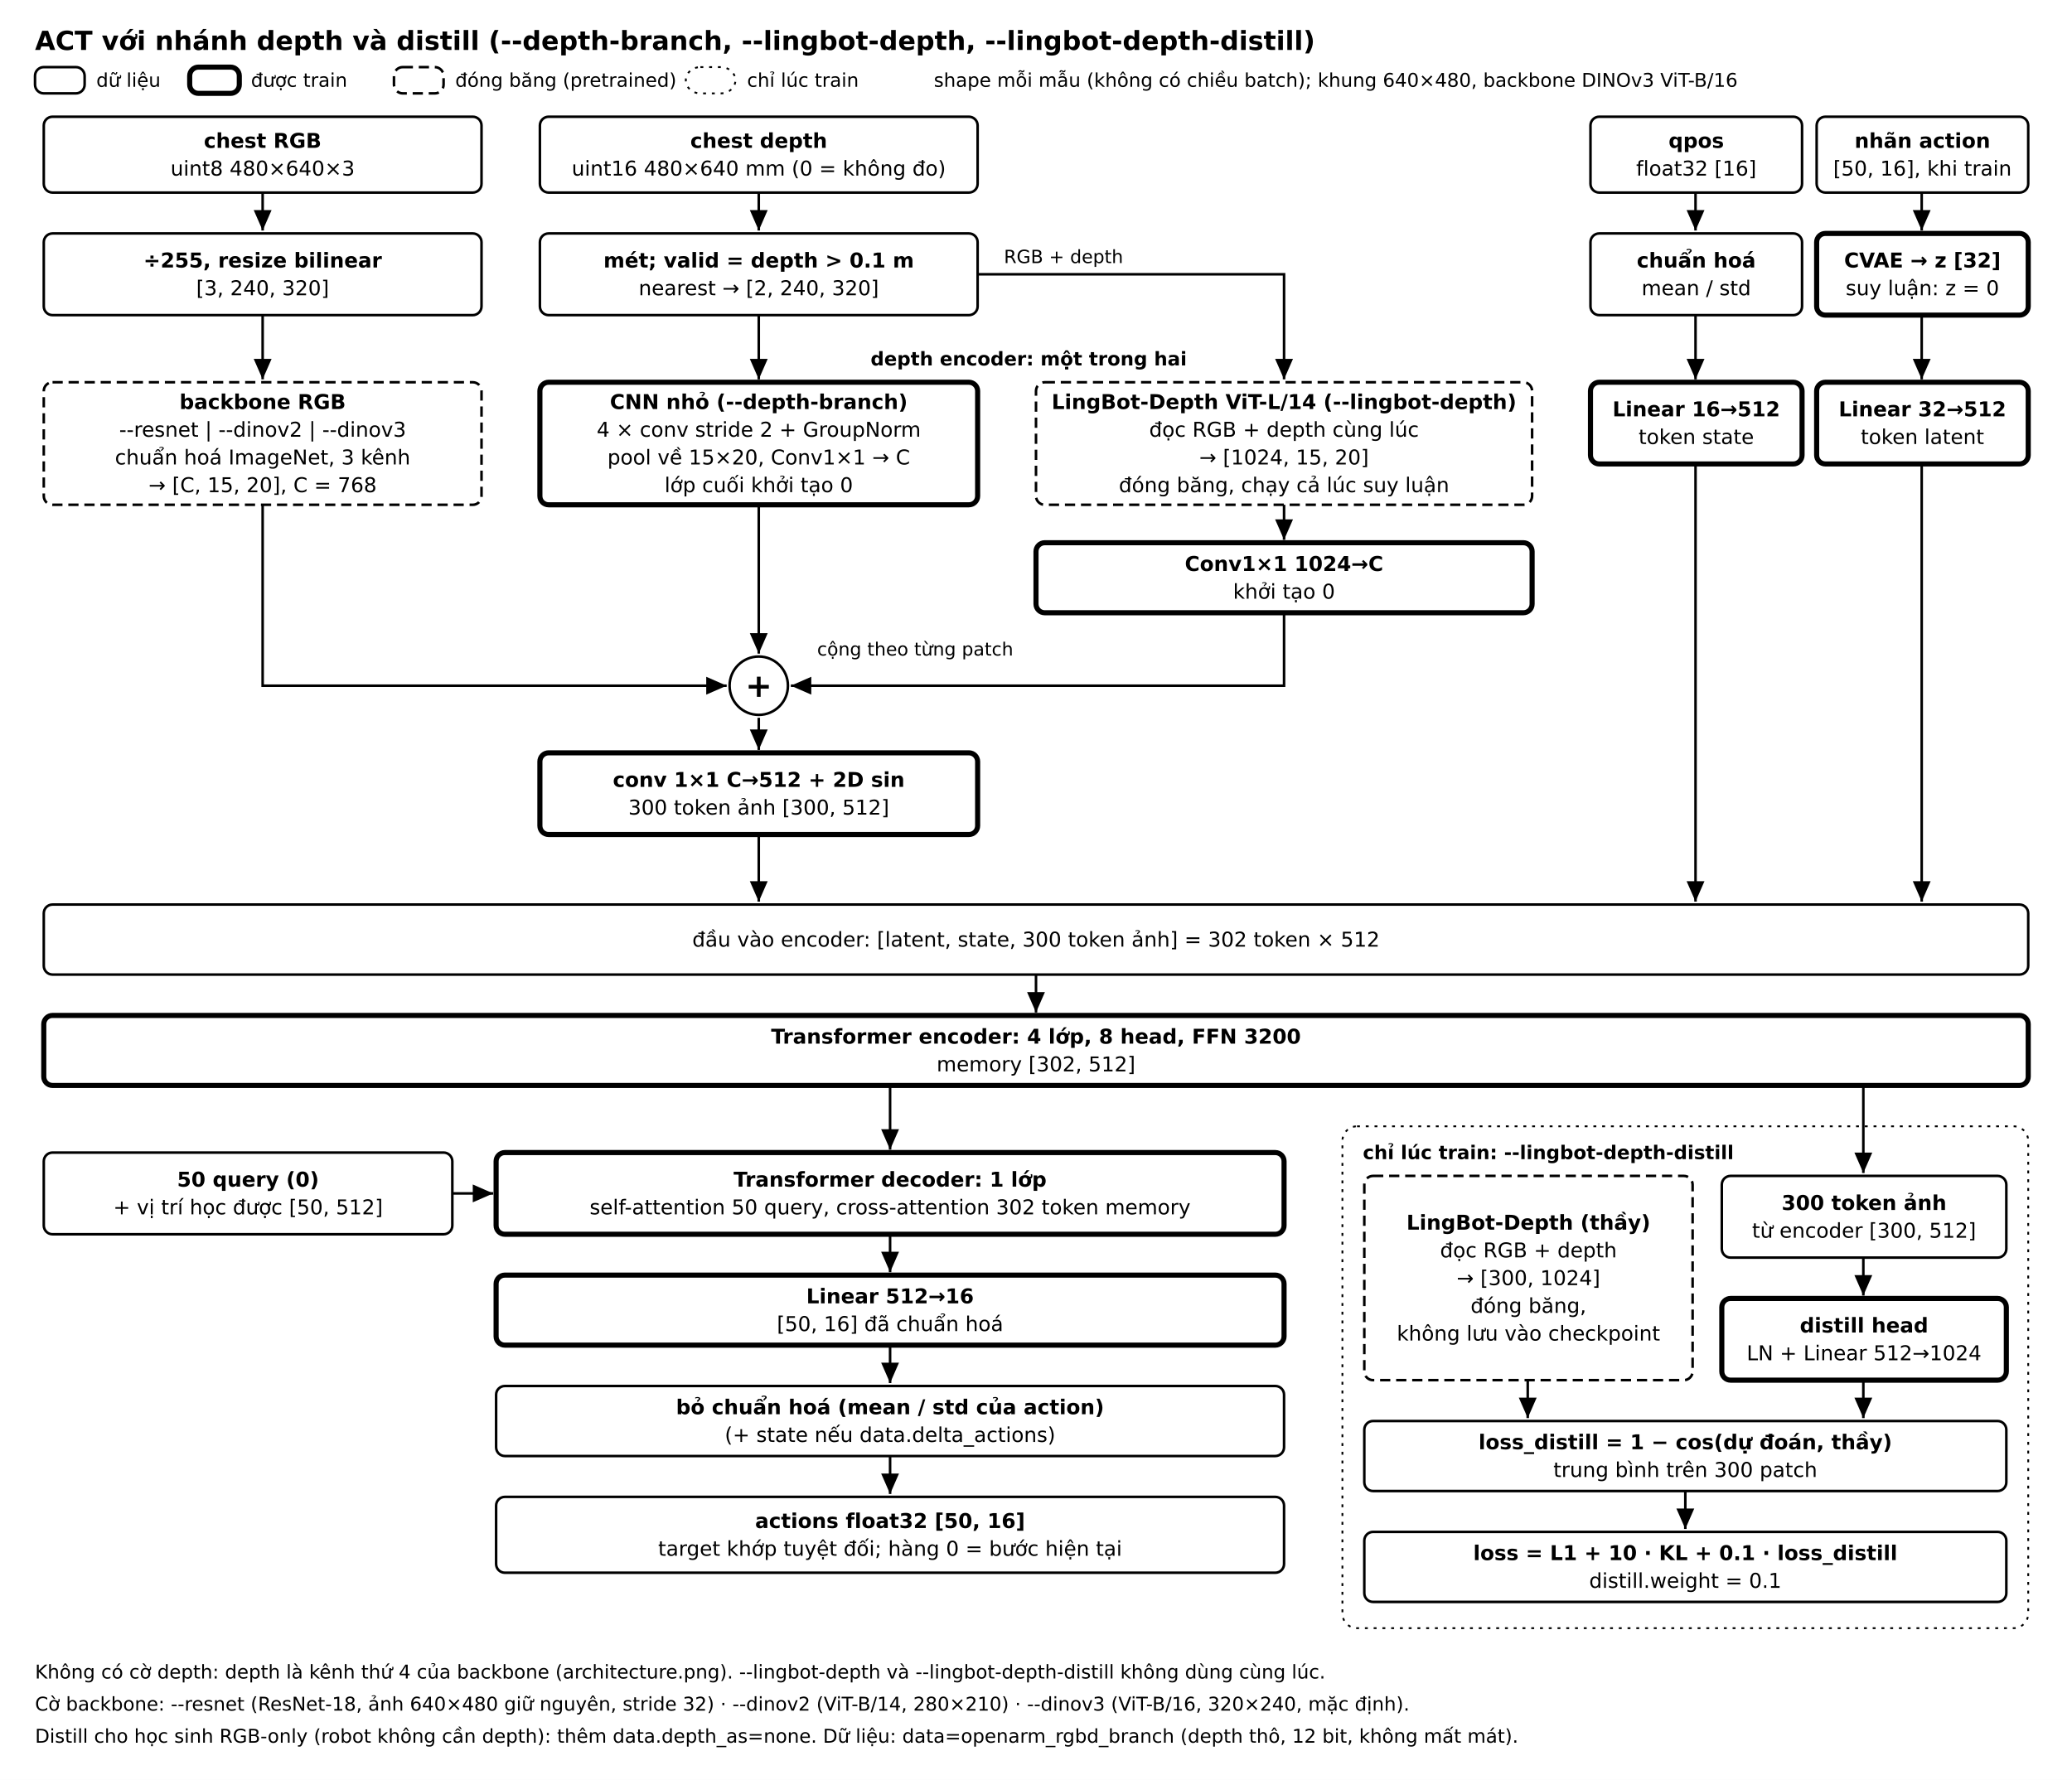
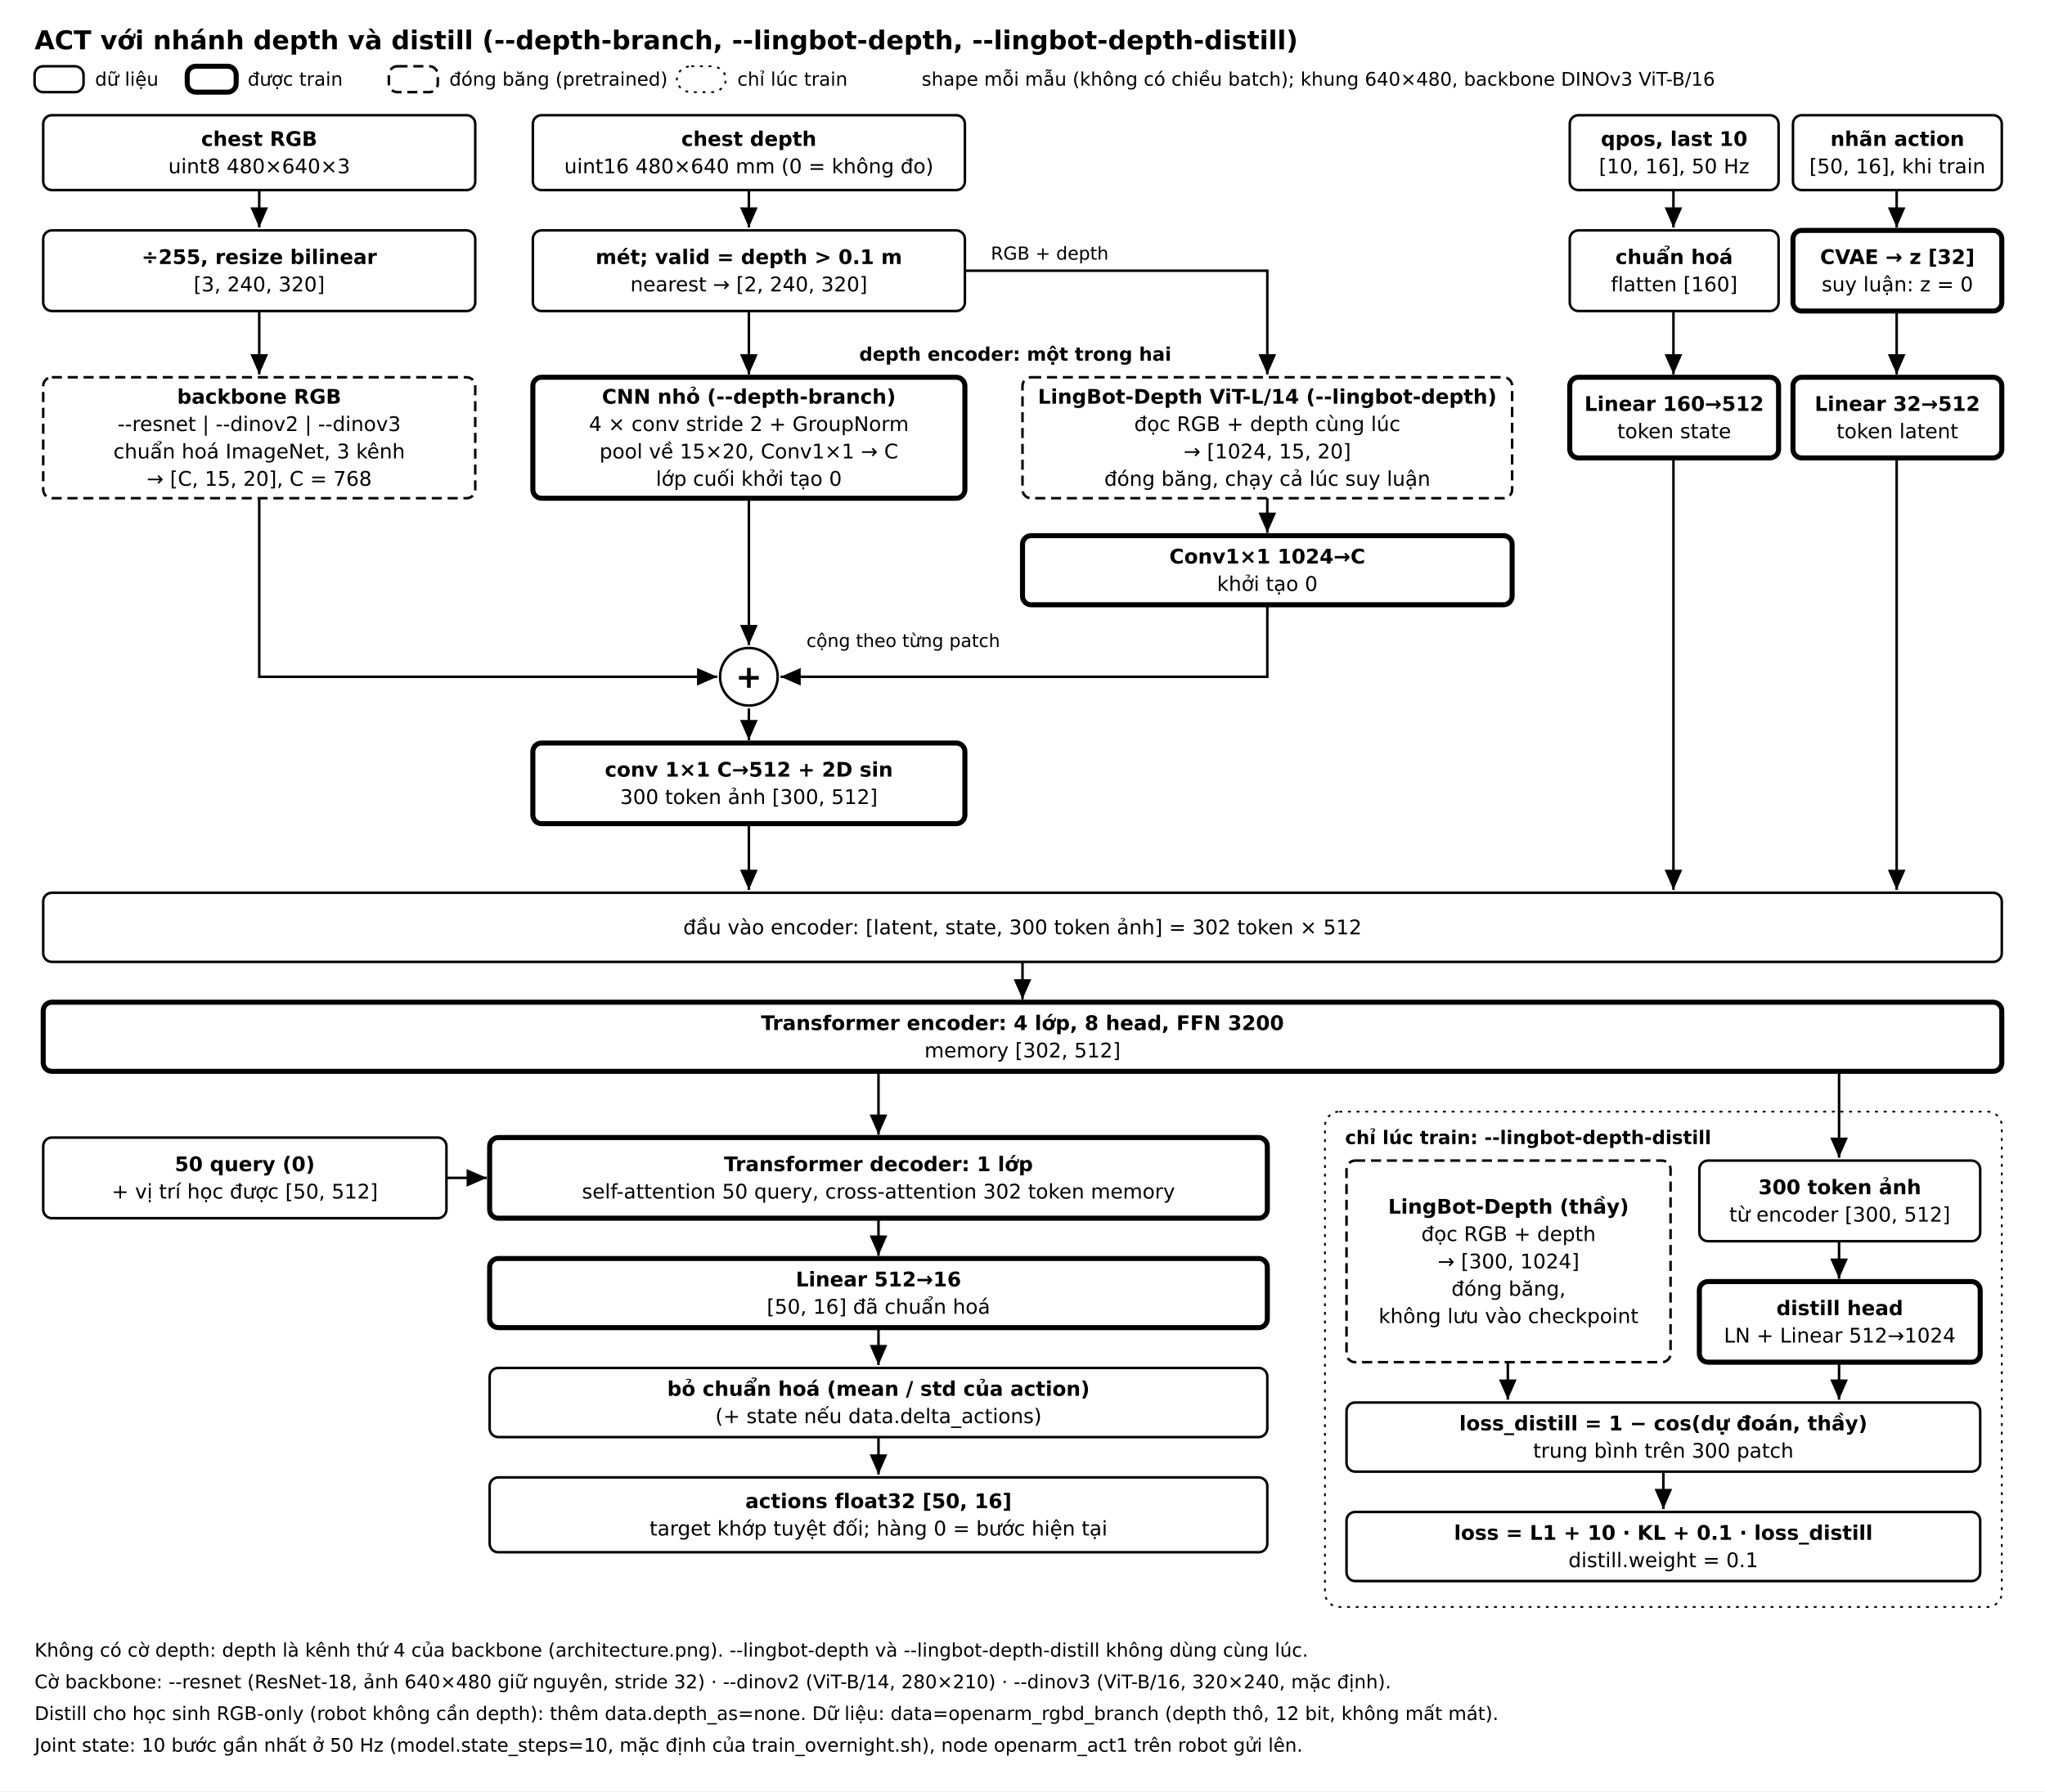
- <svg xmlns="http://www.w3.org/2000/svg" width="1420" height="1220" viewBox="0 0 1420 1220">
+ <svg xmlns="http://www.w3.org/2000/svg" width="1420" height="1244" viewBox="0 0 1420 1244">
  <defs>
    <marker id="a" markerWidth="9" markerHeight="9" refX="8" refY="4.5" orient="auto">
      <path d="M 0 1 L 8 4.5 L 0 8 Z" fill="#000" />
    </marker>
  </defs>
-   <rect x="0" y="0" width="1420" height="1220" fill="#fff" />
+   <rect x="0" y="0" width="1420" height="1244" fill="#fff" />
  <text x="24" y="28" font-family="DejaVu Sans, Helvetica, Arial, sans-serif" font-size="18" font-weight="700" fill="#000" text-anchor="start" dominant-baseline="central">ACT với nhánh depth và distill  (--depth-branch, --lingbot-depth, --lingbot-depth-distill)</text>
  <rect x="24" y="46" width="34" height="18" rx="6" fill="#fff" stroke="#000" stroke-width="1.75" />
  <text x="66" y="55" font-family="DejaVu Sans, Helvetica, Arial, sans-serif" font-size="13" font-weight="400" fill="#000" text-anchor="start" dominant-baseline="central">dữ liệu</text>
  <rect x="130" y="46" width="34" height="18" rx="6" fill="#fff" stroke="#000" stroke-width="3.5" />
  <text x="172" y="55" font-family="DejaVu Sans, Helvetica, Arial, sans-serif" font-size="13" font-weight="400" fill="#000" text-anchor="start" dominant-baseline="central">được train</text>
  <rect x="270" y="46" width="34" height="18" rx="6" fill="#fff" stroke="#000" stroke-width="1.75" stroke-dasharray="7 4" />
  <text x="312" y="55" font-family="DejaVu Sans, Helvetica, Arial, sans-serif" font-size="13" font-weight="400" fill="#000" text-anchor="start" dominant-baseline="central">đóng băng (pretrained)</text>
  <rect x="470" y="46" width="34" height="18" rx="10" fill="#fff" stroke="#000" stroke-width="1.25" stroke-dasharray="2 4" />
  <text x="484" y="64" font-family="DejaVu Sans, Helvetica, Arial, sans-serif" font-size="13" font-weight="700" fill="#000" text-anchor="start" dominant-baseline="central" />
  <text x="512" y="55" font-family="DejaVu Sans, Helvetica, Arial, sans-serif" font-size="13" font-weight="400" fill="#000" text-anchor="start" dominant-baseline="central">chỉ lúc train</text>
  <text x="640" y="55" font-family="DejaVu Sans, Helvetica, Arial, sans-serif" font-size="13" font-weight="400" fill="#000" text-anchor="start" dominant-baseline="central">shape mỗi mẫu (không có chiều batch); khung 640×480, backbone DINOv3 ViT-B/16</text>
  <rect x="30" y="80" width="300" height="52" rx="6" fill="#fff" stroke="#000" stroke-width="1.75" />
  <text x="180.0" y="96.5" font-family="DejaVu Sans, Helvetica, Arial, sans-serif" font-size="14" font-weight="700" fill="#000" text-anchor="middle" dominant-baseline="central">chest RGB</text>
  <text x="180.0" y="115.5" font-family="DejaVu Sans, Helvetica, Arial, sans-serif" font-size="14" font-weight="400" fill="#000" text-anchor="middle" dominant-baseline="central">uint8 480×640×3</text>
  <rect x="370" y="80" width="300" height="52" rx="6" fill="#fff" stroke="#000" stroke-width="1.75" />
  <text x="520.0" y="96.5" font-family="DejaVu Sans, Helvetica, Arial, sans-serif" font-size="14" font-weight="700" fill="#000" text-anchor="middle" dominant-baseline="central">chest depth</text>
  <text x="520.0" y="115.5" font-family="DejaVu Sans, Helvetica, Arial, sans-serif" font-size="14" font-weight="400" fill="#000" text-anchor="middle" dominant-baseline="central">uint16 480×640 mm (0 = không đo)</text>
  <rect x="1090" y="80" width="145" height="52" rx="6" fill="#fff" stroke="#000" stroke-width="1.75" />
-   <text x="1162.5" y="96.5" font-family="DejaVu Sans, Helvetica, Arial, sans-serif" font-size="14" font-weight="700" fill="#000" text-anchor="middle" dominant-baseline="central">qpos</text>
-   <text x="1162.5" y="115.5" font-family="DejaVu Sans, Helvetica, Arial, sans-serif" font-size="14" font-weight="400" fill="#000" text-anchor="middle" dominant-baseline="central">float32 [16]</text>
+   <text x="1162.5" y="96.5" font-family="DejaVu Sans, Helvetica, Arial, sans-serif" font-size="14" font-weight="700" fill="#000" text-anchor="middle" dominant-baseline="central">qpos, last 10</text>
+   <text x="1162.5" y="115.5" font-family="DejaVu Sans, Helvetica, Arial, sans-serif" font-size="14" font-weight="400" fill="#000" text-anchor="middle" dominant-baseline="central">[10, 16], 50 Hz</text>
  <rect x="1245" y="80" width="145" height="52" rx="6" fill="#fff" stroke="#000" stroke-width="1.75" />
  <text x="1317.5" y="96.5" font-family="DejaVu Sans, Helvetica, Arial, sans-serif" font-size="14" font-weight="700" fill="#000" text-anchor="middle" dominant-baseline="central">nhãn action</text>
  <text x="1317.5" y="115.5" font-family="DejaVu Sans, Helvetica, Arial, sans-serif" font-size="14" font-weight="400" fill="#000" text-anchor="middle" dominant-baseline="central">[50, 16], khi train</text>
  <rect x="30" y="160" width="300" height="56" rx="6" fill="#fff" stroke="#000" stroke-width="1.75" />
  <text x="180.0" y="178.5" font-family="DejaVu Sans, Helvetica, Arial, sans-serif" font-size="14" font-weight="700" fill="#000" text-anchor="middle" dominant-baseline="central">÷255, resize bilinear</text>
  <text x="180.0" y="197.5" font-family="DejaVu Sans, Helvetica, Arial, sans-serif" font-size="14" font-weight="400" fill="#000" text-anchor="middle" dominant-baseline="central">[3, 240, 320]</text>
  <rect x="370" y="160" width="300" height="56" rx="6" fill="#fff" stroke="#000" stroke-width="1.75" />
  <text x="520.0" y="178.5" font-family="DejaVu Sans, Helvetica, Arial, sans-serif" font-size="14" font-weight="700" fill="#000" text-anchor="middle" dominant-baseline="central">mét; valid = depth &gt; 0.1 m</text>
  <text x="520.0" y="197.5" font-family="DejaVu Sans, Helvetica, Arial, sans-serif" font-size="14" font-weight="400" fill="#000" text-anchor="middle" dominant-baseline="central">nearest → [2, 240, 320]</text>
  <rect x="1090" y="160" width="145" height="56" rx="6" fill="#fff" stroke="#000" stroke-width="1.75" />
  <text x="1162.5" y="178.5" font-family="DejaVu Sans, Helvetica, Arial, sans-serif" font-size="14" font-weight="700" fill="#000" text-anchor="middle" dominant-baseline="central">chuẩn hoá</text>
-   <text x="1162.5" y="197.5" font-family="DejaVu Sans, Helvetica, Arial, sans-serif" font-size="14" font-weight="400" fill="#000" text-anchor="middle" dominant-baseline="central">mean / std</text>
+   <text x="1162.5" y="197.5" font-family="DejaVu Sans, Helvetica, Arial, sans-serif" font-size="14" font-weight="400" fill="#000" text-anchor="middle" dominant-baseline="central">flatten [160]</text>
  <rect x="1245" y="160" width="145" height="56" rx="6" fill="#fff" stroke="#000" stroke-width="3.5" />
  <text x="1317.5" y="178.5" font-family="DejaVu Sans, Helvetica, Arial, sans-serif" font-size="14" font-weight="700" fill="#000" text-anchor="middle" dominant-baseline="central">CVAE → z [32]</text>
  <text x="1317.5" y="197.5" font-family="DejaVu Sans, Helvetica, Arial, sans-serif" font-size="14" font-weight="400" fill="#000" text-anchor="middle" dominant-baseline="central">suy luận: z = 0</text>
  <path d="M 180 132 L 180 158" fill="none" stroke="#000" stroke-width="1.75" marker-end="url(#a)" />
  <path d="M 520 132 L 520 158" fill="none" stroke="#000" stroke-width="1.75" marker-end="url(#a)" />
  <path d="M 1162 132 L 1162 158" fill="none" stroke="#000" stroke-width="1.75" marker-end="url(#a)" />
  <path d="M 1317 132 L 1317 158" fill="none" stroke="#000" stroke-width="1.75" marker-end="url(#a)" />
  <rect x="30" y="262" width="300" height="84" rx="6" fill="#fff" stroke="#000" stroke-width="1.75" stroke-dasharray="7 4" />
  <text x="180.0" y="275.5" font-family="DejaVu Sans, Helvetica, Arial, sans-serif" font-size="14" font-weight="700" fill="#000" text-anchor="middle" dominant-baseline="central">backbone RGB</text>
  <text x="180.0" y="294.5" font-family="DejaVu Sans, Helvetica, Arial, sans-serif" font-size="14" font-weight="400" fill="#000" text-anchor="middle" dominant-baseline="central">--resnet | --dinov2 | --dinov3</text>
  <text x="180.0" y="313.5" font-family="DejaVu Sans, Helvetica, Arial, sans-serif" font-size="14" font-weight="400" fill="#000" text-anchor="middle" dominant-baseline="central">chuẩn hoá ImageNet, 3 kênh</text>
  <text x="180.0" y="332.5" font-family="DejaVu Sans, Helvetica, Arial, sans-serif" font-size="14" font-weight="400" fill="#000" text-anchor="middle" dominant-baseline="central">→ [C, 15, 20], C = 768</text>
  <path d="M 180 216 L 180 260" fill="none" stroke="#000" stroke-width="1.75" marker-end="url(#a)" />
  <text x="705" y="246" font-family="DejaVu Sans, Helvetica, Arial, sans-serif" font-size="13" font-weight="700" fill="#000" text-anchor="middle" dominant-baseline="central">depth encoder: một trong hai</text>
  <rect x="370" y="262" width="300" height="84" rx="6" fill="#fff" stroke="#000" stroke-width="3.5" />
  <text x="520.0" y="275.5" font-family="DejaVu Sans, Helvetica, Arial, sans-serif" font-size="14" font-weight="700" fill="#000" text-anchor="middle" dominant-baseline="central">CNN nhỏ  (--depth-branch)</text>
  <text x="520.0" y="294.5" font-family="DejaVu Sans, Helvetica, Arial, sans-serif" font-size="14" font-weight="400" fill="#000" text-anchor="middle" dominant-baseline="central">4 × conv stride 2 + GroupNorm</text>
  <text x="520.0" y="313.5" font-family="DejaVu Sans, Helvetica, Arial, sans-serif" font-size="14" font-weight="400" fill="#000" text-anchor="middle" dominant-baseline="central">pool về 15×20, Conv1×1 → C</text>
  <text x="520.0" y="332.5" font-family="DejaVu Sans, Helvetica, Arial, sans-serif" font-size="14" font-weight="400" fill="#000" text-anchor="middle" dominant-baseline="central">lớp cuối khởi tạo 0</text>
  <path d="M 520 216 L 520 260" fill="none" stroke="#000" stroke-width="1.75" marker-end="url(#a)" />
  <rect x="710" y="262" width="340" height="84" rx="6" fill="#fff" stroke="#000" stroke-width="1.75" stroke-dasharray="7 4" />
  <text x="880.0" y="275.5" font-family="DejaVu Sans, Helvetica, Arial, sans-serif" font-size="14" font-weight="700" fill="#000" text-anchor="middle" dominant-baseline="central">LingBot-Depth ViT-L/14  (--lingbot-depth)</text>
  <text x="880.0" y="294.5" font-family="DejaVu Sans, Helvetica, Arial, sans-serif" font-size="14" font-weight="400" fill="#000" text-anchor="middle" dominant-baseline="central">đọc RGB + depth cùng lúc</text>
  <text x="880.0" y="313.5" font-family="DejaVu Sans, Helvetica, Arial, sans-serif" font-size="14" font-weight="400" fill="#000" text-anchor="middle" dominant-baseline="central">→ [1024, 15, 20]</text>
  <text x="880.0" y="332.5" font-family="DejaVu Sans, Helvetica, Arial, sans-serif" font-size="14" font-weight="400" fill="#000" text-anchor="middle" dominant-baseline="central">đóng băng, chạy cả lúc suy luận</text>
  <path d="M 670 188 L 880 188 L 880 260" fill="none" stroke="#000" stroke-width="1.75" marker-end="url(#a)" />
  <text x="688" y="176" font-family="DejaVu Sans, Helvetica, Arial, sans-serif" font-size="12.5" font-weight="400" fill="#000" text-anchor="start" dominant-baseline="central">RGB + depth</text>
  <rect x="710" y="372" width="340" height="48" rx="6" fill="#fff" stroke="#000" stroke-width="3.5" />
  <text x="880.0" y="386.5" font-family="DejaVu Sans, Helvetica, Arial, sans-serif" font-size="14" font-weight="700" fill="#000" text-anchor="middle" dominant-baseline="central">Conv1×1 1024→C</text>
  <text x="880.0" y="405.5" font-family="DejaVu Sans, Helvetica, Arial, sans-serif" font-size="14" font-weight="400" fill="#000" text-anchor="middle" dominant-baseline="central">khởi tạo 0</text>
  <path d="M 880 346 L 880 370" fill="none" stroke="#000" stroke-width="1.75" marker-end="url(#a)" />
  <circle cx="520" cy="470" r="20" fill="#fff" stroke="#000" stroke-width="1.75" />
  <text x="520" y="470" font-family="DejaVu Sans, Helvetica, Arial, sans-serif" font-size="22" font-weight="700" fill="#000" text-anchor="middle" dominant-baseline="central">+</text>
  <path d="M 180 346 L 180 470 L 498 470" fill="none" stroke="#000" stroke-width="1.75" marker-end="url(#a)" />
  <path d="M 520 346 L 520 448" fill="none" stroke="#000" stroke-width="1.75" marker-end="url(#a)" />
  <path d="M 880 420 L 880 470 L 542 470" fill="none" stroke="#000" stroke-width="1.75" marker-end="url(#a)" />
  <text x="560" y="445" font-family="DejaVu Sans, Helvetica, Arial, sans-serif" font-size="12.5" font-weight="400" fill="#000" text-anchor="start" dominant-baseline="central">cộng theo từng patch</text>
  <rect x="370" y="516" width="300" height="56" rx="6" fill="#fff" stroke="#000" stroke-width="3.5" />
  <text x="520.0" y="534.5" font-family="DejaVu Sans, Helvetica, Arial, sans-serif" font-size="14" font-weight="700" fill="#000" text-anchor="middle" dominant-baseline="central">conv 1×1 C→512 + 2D sin</text>
  <text x="520.0" y="553.5" font-family="DejaVu Sans, Helvetica, Arial, sans-serif" font-size="14" font-weight="400" fill="#000" text-anchor="middle" dominant-baseline="central">300 token ảnh [300, 512]</text>
  <path d="M 520 492 L 520 514" fill="none" stroke="#000" stroke-width="1.75" marker-end="url(#a)" />
  <rect x="1090" y="262" width="145" height="56" rx="6" fill="#fff" stroke="#000" stroke-width="3.5" />
-   <text x="1162.5" y="280.5" font-family="DejaVu Sans, Helvetica, Arial, sans-serif" font-size="14" font-weight="700" fill="#000" text-anchor="middle" dominant-baseline="central">Linear 16→512</text>
+   <text x="1162.5" y="280.5" font-family="DejaVu Sans, Helvetica, Arial, sans-serif" font-size="14" font-weight="700" fill="#000" text-anchor="middle" dominant-baseline="central">Linear 160→512</text>
  <text x="1162.5" y="299.5" font-family="DejaVu Sans, Helvetica, Arial, sans-serif" font-size="14" font-weight="400" fill="#000" text-anchor="middle" dominant-baseline="central">token state</text>
  <rect x="1245" y="262" width="145" height="56" rx="6" fill="#fff" stroke="#000" stroke-width="3.5" />
  <text x="1317.5" y="280.5" font-family="DejaVu Sans, Helvetica, Arial, sans-serif" font-size="14" font-weight="700" fill="#000" text-anchor="middle" dominant-baseline="central">Linear 32→512</text>
  <text x="1317.5" y="299.5" font-family="DejaVu Sans, Helvetica, Arial, sans-serif" font-size="14" font-weight="400" fill="#000" text-anchor="middle" dominant-baseline="central">token latent</text>
  <path d="M 1162 216 L 1162 260" fill="none" stroke="#000" stroke-width="1.75" marker-end="url(#a)" />
  <path d="M 1317 216 L 1317 260" fill="none" stroke="#000" stroke-width="1.75" marker-end="url(#a)" />
  <rect x="30" y="620" width="1360" height="48" rx="6" fill="#fff" stroke="#000" stroke-width="1.75" />
  <text x="710.0" y="644.0" font-family="DejaVu Sans, Helvetica, Arial, sans-serif" font-size="14" font-weight="400" fill="#000" text-anchor="middle" dominant-baseline="central">đầu vào encoder: [latent, state, 300 token ảnh] = 302 token × 512</text>
  <path d="M 520 572 L 520 618" fill="none" stroke="#000" stroke-width="1.75" marker-end="url(#a)" />
  <path d="M 1162 318 L 1162 618" fill="none" stroke="#000" stroke-width="1.75" marker-end="url(#a)" />
  <path d="M 1317 318 L 1317 618" fill="none" stroke="#000" stroke-width="1.75" marker-end="url(#a)" />
  <rect x="30" y="696" width="1360" height="48" rx="6" fill="#fff" stroke="#000" stroke-width="3.5" />
  <text x="710.0" y="710.5" font-family="DejaVu Sans, Helvetica, Arial, sans-serif" font-size="14" font-weight="700" fill="#000" text-anchor="middle" dominant-baseline="central">Transformer encoder: 4 lớp, 8 head, FFN 3200</text>
  <text x="710.0" y="729.5" font-family="DejaVu Sans, Helvetica, Arial, sans-serif" font-size="14" font-weight="400" fill="#000" text-anchor="middle" dominant-baseline="central">memory [302, 512]</text>
  <path d="M 710 668 L 710 694" fill="none" stroke="#000" stroke-width="1.75" marker-end="url(#a)" />
  <rect x="30" y="790" width="280" height="56" rx="6" fill="#fff" stroke="#000" stroke-width="1.75" />
  <text x="170.0" y="808.5" font-family="DejaVu Sans, Helvetica, Arial, sans-serif" font-size="14" font-weight="700" fill="#000" text-anchor="middle" dominant-baseline="central">50 query (0)</text>
  <text x="170.0" y="827.5" font-family="DejaVu Sans, Helvetica, Arial, sans-serif" font-size="14" font-weight="400" fill="#000" text-anchor="middle" dominant-baseline="central">+ vị trí học được [50, 512]</text>
  <rect x="340" y="790" width="540" height="56" rx="6" fill="#fff" stroke="#000" stroke-width="3.5" />
  <text x="610.0" y="808.5" font-family="DejaVu Sans, Helvetica, Arial, sans-serif" font-size="14" font-weight="700" fill="#000" text-anchor="middle" dominant-baseline="central">Transformer decoder: 1 lớp</text>
  <text x="610.0" y="827.5" font-family="DejaVu Sans, Helvetica, Arial, sans-serif" font-size="14" font-weight="400" fill="#000" text-anchor="middle" dominant-baseline="central">self-attention 50 query, cross-attention 302 token memory</text>
  <path d="M 310 818 L 338 818" fill="none" stroke="#000" stroke-width="1.75" marker-end="url(#a)" />
  <path d="M 610 744 L 610 788" fill="none" stroke="#000" stroke-width="1.75" marker-end="url(#a)" />
  <rect x="340" y="874" width="540" height="48" rx="6" fill="#fff" stroke="#000" stroke-width="3.5" />
  <text x="610.0" y="888.5" font-family="DejaVu Sans, Helvetica, Arial, sans-serif" font-size="14" font-weight="700" fill="#000" text-anchor="middle" dominant-baseline="central">Linear 512→16</text>
  <text x="610.0" y="907.5" font-family="DejaVu Sans, Helvetica, Arial, sans-serif" font-size="14" font-weight="400" fill="#000" text-anchor="middle" dominant-baseline="central">[50, 16] đã chuẩn hoá</text>
  <path d="M 610 846 L 610 872" fill="none" stroke="#000" stroke-width="1.75" marker-end="url(#a)" />
  <rect x="340" y="950" width="540" height="48" rx="6" fill="#fff" stroke="#000" stroke-width="1.75" />
  <text x="610.0" y="964.5" font-family="DejaVu Sans, Helvetica, Arial, sans-serif" font-size="14" font-weight="700" fill="#000" text-anchor="middle" dominant-baseline="central">bỏ chuẩn hoá (mean / std của action)</text>
  <text x="610.0" y="983.5" font-family="DejaVu Sans, Helvetica, Arial, sans-serif" font-size="14" font-weight="400" fill="#000" text-anchor="middle" dominant-baseline="central">(+ state nếu data.delta_actions)</text>
  <path d="M 610 922 L 610 948" fill="none" stroke="#000" stroke-width="1.75" marker-end="url(#a)" />
  <rect x="340" y="1026" width="540" height="52" rx="6" fill="#fff" stroke="#000" stroke-width="1.75" />
  <text x="610.0" y="1042.5" font-family="DejaVu Sans, Helvetica, Arial, sans-serif" font-size="14" font-weight="700" fill="#000" text-anchor="middle" dominant-baseline="central">actions float32 [50, 16]</text>
  <text x="610.0" y="1061.5" font-family="DejaVu Sans, Helvetica, Arial, sans-serif" font-size="14" font-weight="400" fill="#000" text-anchor="middle" dominant-baseline="central">target khớp tuyệt đối; hàng 0 = bước hiện tại</text>
  <path d="M 610 998 L 610 1024" fill="none" stroke="#000" stroke-width="1.75" marker-end="url(#a)" />
  <rect x="920" y="772" width="470" height="344" rx="10" fill="#fff" stroke="#000" stroke-width="1.25" stroke-dasharray="2 4" />
  <text x="934" y="790" font-family="DejaVu Sans, Helvetica, Arial, sans-serif" font-size="13" font-weight="700" fill="#000" text-anchor="start" dominant-baseline="central">chỉ lúc train: --lingbot-depth-distill</text>
  <rect x="1180" y="806" width="195" height="56" rx="6" fill="#fff" stroke="#000" stroke-width="1.75" />
  <text x="1277.5" y="824.5" font-family="DejaVu Sans, Helvetica, Arial, sans-serif" font-size="14" font-weight="700" fill="#000" text-anchor="middle" dominant-baseline="central">300 token ảnh</text>
  <text x="1277.5" y="843.5" font-family="DejaVu Sans, Helvetica, Arial, sans-serif" font-size="14" font-weight="400" fill="#000" text-anchor="middle" dominant-baseline="central">từ encoder [300, 512]</text>
  <path d="M 1277 744 L 1277 804" fill="none" stroke="#000" stroke-width="1.75" marker-end="url(#a)" />
  <rect x="1180" y="890" width="195" height="56" rx="6" fill="#fff" stroke="#000" stroke-width="3.5" />
  <text x="1277.5" y="908.5" font-family="DejaVu Sans, Helvetica, Arial, sans-serif" font-size="14" font-weight="700" fill="#000" text-anchor="middle" dominant-baseline="central">distill head</text>
  <text x="1277.5" y="927.5" font-family="DejaVu Sans, Helvetica, Arial, sans-serif" font-size="14" font-weight="400" fill="#000" text-anchor="middle" dominant-baseline="central">LN + Linear 512→1024</text>
  <path d="M 1277 862 L 1277 888" fill="none" stroke="#000" stroke-width="1.75" marker-end="url(#a)" />
  <rect x="935" y="806" width="225" height="140" rx="6" fill="#fff" stroke="#000" stroke-width="1.75" stroke-dasharray="7 4" />
  <text x="1047.5" y="838.0" font-family="DejaVu Sans, Helvetica, Arial, sans-serif" font-size="14" font-weight="700" fill="#000" text-anchor="middle" dominant-baseline="central">LingBot-Depth (thầy)</text>
  <text x="1047.5" y="857.0" font-family="DejaVu Sans, Helvetica, Arial, sans-serif" font-size="14" font-weight="400" fill="#000" text-anchor="middle" dominant-baseline="central">đọc RGB + depth</text>
  <text x="1047.5" y="876.0" font-family="DejaVu Sans, Helvetica, Arial, sans-serif" font-size="14" font-weight="400" fill="#000" text-anchor="middle" dominant-baseline="central">→ [300, 1024]</text>
  <text x="1047.5" y="895.0" font-family="DejaVu Sans, Helvetica, Arial, sans-serif" font-size="14" font-weight="400" fill="#000" text-anchor="middle" dominant-baseline="central">đóng băng,</text>
  <text x="1047.5" y="914.0" font-family="DejaVu Sans, Helvetica, Arial, sans-serif" font-size="14" font-weight="400" fill="#000" text-anchor="middle" dominant-baseline="central">không lưu vào checkpoint</text>
  <rect x="935" y="974" width="440" height="48" rx="6" fill="#fff" stroke="#000" stroke-width="1.75" />
  <text x="1155.0" y="988.5" font-family="DejaVu Sans, Helvetica, Arial, sans-serif" font-size="14" font-weight="700" fill="#000" text-anchor="middle" dominant-baseline="central">loss_distill = 1 − cos(dự đoán, thầy)</text>
  <text x="1155.0" y="1007.5" font-family="DejaVu Sans, Helvetica, Arial, sans-serif" font-size="14" font-weight="400" fill="#000" text-anchor="middle" dominant-baseline="central">trung bình trên 300 patch</text>
  <path d="M 1047 946 L 1047 972" fill="none" stroke="#000" stroke-width="1.75" marker-end="url(#a)" />
  <path d="M 1277 946 L 1277 972" fill="none" stroke="#000" stroke-width="1.75" marker-end="url(#a)" />
  <rect x="935" y="1050" width="440" height="48" rx="6" fill="#fff" stroke="#000" stroke-width="1.75" />
  <text x="1155.0" y="1064.5" font-family="DejaVu Sans, Helvetica, Arial, sans-serif" font-size="14" font-weight="700" fill="#000" text-anchor="middle" dominant-baseline="central">loss = L1 + 10 · KL + 0.1 · loss_distill</text>
  <text x="1155.0" y="1083.5" font-family="DejaVu Sans, Helvetica, Arial, sans-serif" font-size="14" font-weight="400" fill="#000" text-anchor="middle" dominant-baseline="central">distill.weight = 0.1</text>
  <path d="M 1155 1022 L 1155 1048" fill="none" stroke="#000" stroke-width="1.75" marker-end="url(#a)" />
  <text x="24" y="1146" font-family="DejaVu Sans, Helvetica, Arial, sans-serif" font-size="13" font-weight="400" fill="#000" text-anchor="start" dominant-baseline="central">Không có cờ depth: depth là kênh thứ 4 của backbone (architecture.png). --lingbot-depth và --lingbot-depth-distill không dùng cùng lúc.</text>
  <text x="24" y="1168" font-family="DejaVu Sans, Helvetica, Arial, sans-serif" font-size="13" font-weight="400" fill="#000" text-anchor="start" dominant-baseline="central">Cờ backbone: --resnet (ResNet-18, ảnh 640×480 giữ nguyên, stride 32) · --dinov2 (ViT-B/14, 280×210) · --dinov3 (ViT-B/16, 320×240, mặc định).</text>
  <text x="24" y="1190" font-family="DejaVu Sans, Helvetica, Arial, sans-serif" font-size="13" font-weight="400" fill="#000" text-anchor="start" dominant-baseline="central">Distill cho học sinh RGB-only (robot không cần depth): thêm data.depth_as=none. Dữ liệu: data=openarm_rgbd_branch (depth thô, 12 bit, không mất mát).</text>
+   <text x="24" y="1212" font-family="DejaVu Sans, Helvetica, Arial, sans-serif" font-size="13" font-weight="400" fill="#000" text-anchor="start" dominant-baseline="central">Joint state: 10 bước gần nhất ở 50 Hz (model.state_steps=10, mặc định của train_overnight.sh), node openarm_act1 trên robot gửi lên.</text>
</svg>
